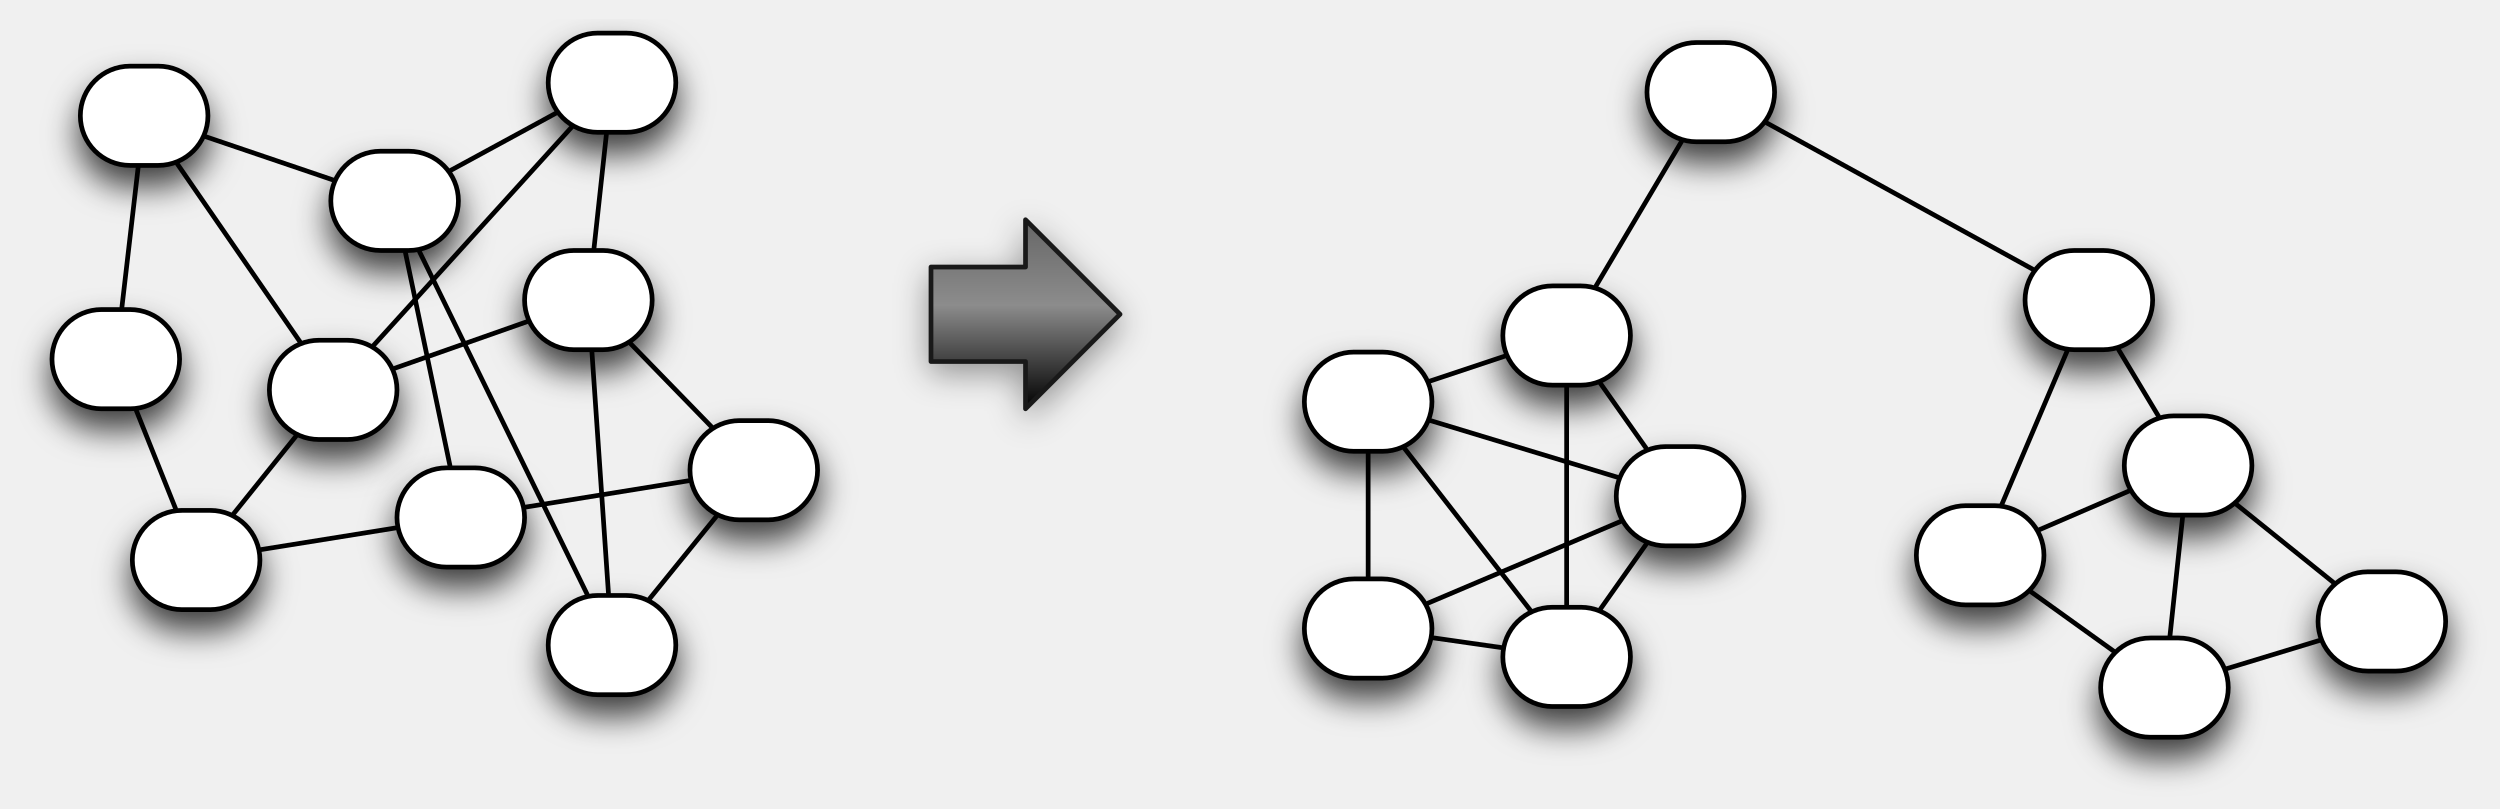
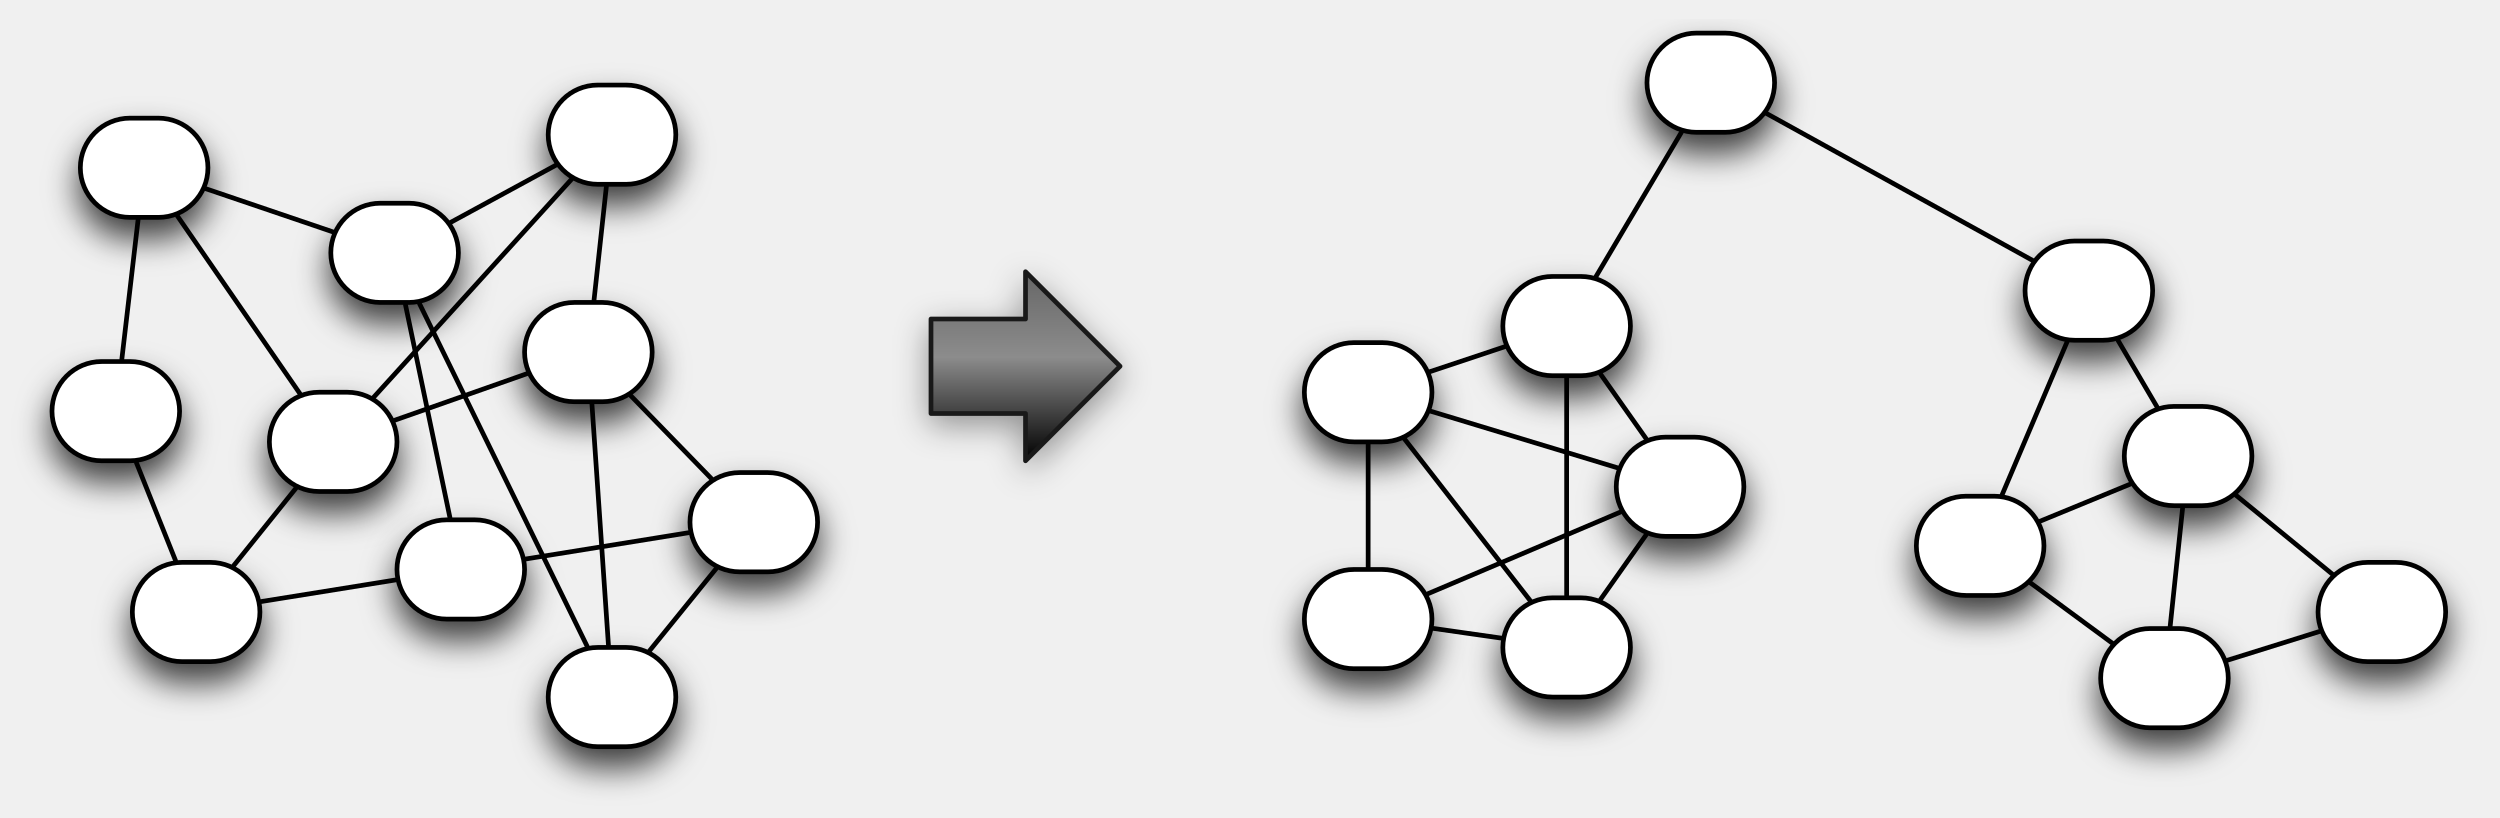
- <svg xmlns="http://www.w3.org/2000/svg" xmlns:xlink="http://www.w3.org/1999/xlink" version="1.1" viewBox="13 12 529 171" width="529pt" height="171pt">
+ <svg xmlns="http://www.w3.org/2000/svg" xmlns:xlink="http://www.w3.org/1999/xlink" version="1.1" viewBox="13 14 529 173" width="529pt" height="173pt">
  <defs>
    <filter id="Shadow" filterUnits="userSpaceOnUse">
      <feGaussianBlur in="SourceAlpha" result="blur" stdDeviation="3.488" />
      <feOffset in="blur" result="offset" dx="0" dy="4" />
      <feFlood flood-color="black" flood-opacity=".75" result="flood" />
      <feComposite in="flood" in2="offset" operator="in" />
    </filter>
    <filter id="Shadow_2" filterUnits="userSpaceOnUse">
      <feGaussianBlur in="SourceAlpha" result="blur" stdDeviation="3.488" />
      <feOffset in="blur" result="offset" dx="0" dy="2" />
      <feFlood flood-color="black" flood-opacity=".4" result="flood" />
      <feComposite in="flood" in2="offset" operator="in" />
    </filter>
    <linearGradient x1="0" x2="1" id="Gradient" gradientUnits="userSpaceOnUse">
      <stop offset="0" stop-color="#666" />
      <stop offset=".452" stop-color="#8c8c8c" />
      <stop offset="1" stop-color="black" />
    </linearGradient>
-     <linearGradient id="Obj_Gradient" xlink:href="#Gradient" gradientTransform="translate(230 58.5) rotate(90) scale(40)" />
+     <linearGradient id="Obj_Gradient" xlink:href="#Gradient" gradientTransform="translate(230 71.5) rotate(90) scale(40)" />
  </defs>
  <g stroke="none" stroke-opacity="1" stroke-dasharray="none" fill="none" fill-opacity="1">
    <g>
      <g>
        <use xlink:href="#id4_Graphic" filter="url(#Shadow)" />
        <use xlink:href="#id6_Graphic" filter="url(#Shadow)" />
        <use xlink:href="#id7_Graphic" filter="url(#Shadow)" />
        <use xlink:href="#id8_Graphic" filter="url(#Shadow)" />
        <use xlink:href="#id9_Graphic" filter="url(#Shadow)" />
        <use xlink:href="#id10_Graphic" filter="url(#Shadow)" />
        <use xlink:href="#id11_Graphic" filter="url(#Shadow)" />
        <use xlink:href="#id12_Graphic" filter="url(#Shadow)" />
        <use xlink:href="#id13_Graphic" filter="url(#Shadow)" />
        <use xlink:href="#id14_Graphic" filter="url(#Shadow)" />
        <use xlink:href="#id31_Graphic" filter="url(#Shadow)" />
        <use xlink:href="#id32_Graphic" filter="url(#Shadow)" />
        <use xlink:href="#id33_Graphic" filter="url(#Shadow)" />
        <use xlink:href="#id34_Graphic" filter="url(#Shadow)" />
        <use xlink:href="#id35_Graphic" filter="url(#Shadow)" />
        <use xlink:href="#id36_Graphic" filter="url(#Shadow)" />
        <use xlink:href="#id37_Graphic" filter="url(#Shadow)" />
        <use xlink:href="#id38_Graphic" filter="url(#Shadow)" />
        <use xlink:href="#id39_Graphic" filter="url(#Shadow)" />
        <use xlink:href="#id40_Graphic" filter="url(#Shadow)" />
        <use xlink:href="#id41_Graphic" filter="url(#Shadow)" />
        <use xlink:href="#id60_Graphic" filter="url(#Shadow_2)" />
      </g>
      <g id="id4_Graphic">
-         <path d="M 80.5 84 L 86.5 84 C 92.299 84 97 88.701 97 94.5 L 97 94.5 C 97 100.299 92.299 105 86.5 105 L 80.5 105 C 74.701 105 70 100.299 70 94.5 L 70 94.5 C 70 88.701 74.701 84 80.5 84 Z" fill="white" />
-         <path d="M 80.5 84 L 86.5 84 C 92.299 84 97 88.701 97 94.5 L 97 94.5 C 97 100.299 92.299 105 86.5 105 L 80.5 105 C 74.701 105 70 100.299 70 94.5 L 70 94.5 C 70 88.701 74.701 84 80.5 84 Z" stroke="black" stroke-linecap="round" stroke-linejoin="round" stroke-width="1" />
+         <path d="M 80.5 97 L 86.5 97 C 92.299 97 97 101.701 97 107.5 L 97 107.5 C 97 113.299 92.299 118 86.5 118 L 80.5 118 C 74.701 118 70 113.299 70 107.5 L 70 107.5 C 70 101.701 74.701 97 80.5 97 Z" fill="white" />
+         <path d="M 80.5 97 L 86.5 97 C 92.299 97 97 101.701 97 107.5 L 97 107.5 C 97 113.299 92.299 118 86.5 118 L 80.5 118 C 74.701 118 70 113.299 70 107.5 L 70 107.5 C 70 101.701 74.701 97 80.5 97 Z" stroke="black" stroke-linecap="round" stroke-linejoin="round" stroke-width="1" />
      </g>
      <g id="id6_Graphic">
-         <path d="M 34.5 77.5 L 40.5 77.5 C 46.299 77.5 51 82.201 51 88 L 51 88 C 51 93.799 46.299 98.5 40.5 98.5 L 34.5 98.5 C 28.701 98.5 24 93.799 24 88 L 24 88 C 24 82.201 28.701 77.5 34.5 77.5 Z" fill="white" />
-         <path d="M 34.5 77.5 L 40.5 77.5 C 46.299 77.5 51 82.201 51 88 L 51 88 C 51 93.799 46.299 98.5 40.5 98.5 L 34.5 98.5 C 28.701 98.5 24 93.799 24 88 L 24 88 C 24 82.201 28.701 77.5 34.5 77.5 Z" stroke="black" stroke-linecap="round" stroke-linejoin="round" stroke-width="1" />
+         <path d="M 34.5 90.5 L 40.5 90.5 C 46.299 90.5 51 95.201 51 101 L 51 101 C 51 106.799 46.299 111.5 40.5 111.5 L 34.5 111.5 C 28.701 111.5 24 106.799 24 101 L 24 101 C 24 95.201 28.701 90.5 34.5 90.5 Z" fill="white" />
+         <path d="M 34.5 90.5 L 40.5 90.5 C 46.299 90.5 51 95.201 51 101 L 51 101 C 51 106.799 46.299 111.5 40.5 111.5 L 34.5 111.5 C 28.701 111.5 24 106.799 24 101 L 24 101 C 24 95.201 28.701 90.5 34.5 90.5 Z" stroke="black" stroke-linecap="round" stroke-linejoin="round" stroke-width="1" />
      </g>
      <g id="id7_Graphic">
-         <path d="M 51.5 120 L 57.5 120 C 63.299 120 68 124.701 68 130.5 L 68 130.5 C 68 136.299 63.299 141 57.5 141 L 51.5 141 C 45.701 141 41 136.299 41 130.5 L 41 130.5 C 41 124.701 45.701 120 51.5 120 Z" fill="white" />
-         <path d="M 51.5 120 L 57.5 120 C 63.299 120 68 124.701 68 130.5 L 68 130.5 C 68 136.299 63.299 141 57.5 141 L 51.5 141 C 45.701 141 41 136.299 41 130.5 L 41 130.5 C 41 124.701 45.701 120 51.5 120 Z" stroke="black" stroke-linecap="round" stroke-linejoin="round" stroke-width="1" />
+         <path d="M 51.5 133 L 57.5 133 C 63.299 133 68 137.701 68 143.5 L 68 143.5 C 68 149.299 63.299 154 57.5 154 L 51.5 154 C 45.701 154 41 149.299 41 143.5 L 41 143.5 C 41 137.701 45.701 133 51.5 133 Z" fill="white" />
+         <path d="M 51.5 133 L 57.5 133 C 63.299 133 68 137.701 68 143.5 L 68 143.5 C 68 149.299 63.299 154 57.5 154 L 51.5 154 C 45.701 154 41 149.299 41 143.5 L 41 143.5 C 41 137.701 45.701 133 51.5 133 Z" stroke="black" stroke-linecap="round" stroke-linejoin="round" stroke-width="1" />
      </g>
      <g id="id8_Graphic">
-         <path d="M 107.5 111 L 113.5 111 C 119.299 111 124 115.701 124 121.5 L 124 121.5 C 124 127.299 119.299 132 113.5 132 L 107.5 132 C 101.701 132 97 127.299 97 121.5 L 97 121.5 C 97 115.701 101.701 111 107.5 111 Z" fill="white" />
-         <path d="M 107.5 111 L 113.5 111 C 119.299 111 124 115.701 124 121.5 L 124 121.5 C 124 127.299 119.299 132 113.5 132 L 107.5 132 C 101.701 132 97 127.299 97 121.5 L 97 121.5 C 97 115.701 101.701 111 107.5 111 Z" stroke="black" stroke-linecap="round" stroke-linejoin="round" stroke-width="1" />
+         <path d="M 107.5 124 L 113.5 124 C 119.299 124 124 128.701 124 134.5 L 124 134.5 C 124 140.299 119.299 145 113.5 145 L 107.5 145 C 101.701 145 97 140.299 97 134.5 L 97 134.5 C 97 128.701 101.701 124 107.5 124 Z" fill="white" />
+         <path d="M 107.5 124 L 113.5 124 C 119.299 124 124 128.701 124 134.5 L 124 134.5 C 124 140.299 119.299 145 113.5 145 L 107.5 145 C 101.701 145 97 140.299 97 134.5 L 97 134.5 C 97 128.701 101.701 124 107.5 124 Z" stroke="black" stroke-linecap="round" stroke-linejoin="round" stroke-width="1" />
      </g>
      <g id="id9_Graphic">
-         <path d="M 169.5 101 L 175.5 101 C 181.299 101 186 105.701 186 111.5 L 186 111.5 C 186 117.299 181.299 122 175.5 122 L 169.5 122 C 163.701 122 159 117.299 159 111.5 L 159 111.5 C 159 105.701 163.701 101 169.5 101 Z" fill="white" />
-         <path d="M 169.5 101 L 175.5 101 C 181.299 101 186 105.701 186 111.5 L 186 111.5 C 186 117.299 181.299 122 175.5 122 L 169.5 122 C 163.701 122 159 117.299 159 111.5 L 159 111.5 C 159 105.701 163.701 101 169.5 101 Z" stroke="black" stroke-linecap="round" stroke-linejoin="round" stroke-width="1" />
+         <path d="M 169.5 114 L 175.5 114 C 181.299 114 186 118.701 186 124.5 L 186 124.5 C 186 130.299 181.299 135 175.5 135 L 169.5 135 C 163.701 135 159 130.299 159 124.5 L 159 124.5 C 159 118.701 163.701 114 169.5 114 Z" fill="white" />
+         <path d="M 169.5 114 L 175.5 114 C 181.299 114 186 118.701 186 124.5 L 186 124.5 C 186 130.299 181.299 135 175.5 135 L 169.5 135 C 163.701 135 159 130.299 159 124.5 L 159 124.5 C 159 118.701 163.701 114 169.5 114 Z" stroke="black" stroke-linecap="round" stroke-linejoin="round" stroke-width="1" />
      </g>
      <g id="id10_Graphic">
-         <path d="M 139.5 19 L 145.5 19 C 151.299 19 156 23.701 156 29.5 L 156 29.5 C 156 35.299 151.299 40 145.5 40 L 139.5 40 C 133.701 40 129 35.299 129 29.5 L 129 29.5 C 129 23.701 133.701 19 139.5 19 Z" fill="white" />
-         <path d="M 139.5 19 L 145.5 19 C 151.299 19 156 23.701 156 29.5 L 156 29.5 C 156 35.299 151.299 40 145.5 40 L 139.5 40 C 133.701 40 129 35.299 129 29.5 L 129 29.5 C 129 23.701 133.701 19 139.5 19 Z" stroke="black" stroke-linecap="round" stroke-linejoin="round" stroke-width="1" />
+         <path d="M 139.5 32 L 145.5 32 C 151.299 32 156 36.701 156 42.5 L 156 42.5 C 156 48.299 151.299 53 145.5 53 L 139.5 53 C 133.701 53 129 48.299 129 42.5 L 129 42.5 C 129 36.701 133.701 32 139.5 32 Z" fill="white" />
+         <path d="M 139.5 32 L 145.5 32 C 151.299 32 156 36.701 156 42.5 L 156 42.5 C 156 48.299 151.299 53 145.5 53 L 139.5 53 C 133.701 53 129 48.299 129 42.5 L 129 42.5 C 129 36.701 133.701 32 139.5 32 Z" stroke="black" stroke-linecap="round" stroke-linejoin="round" stroke-width="1" />
      </g>
      <g id="id11_Graphic">
-         <path d="M 139.5 138 L 145.5 138 C 151.299 138 156 142.701 156 148.5 L 156 148.5 C 156 154.299 151.299 159 145.5 159 L 139.5 159 C 133.701 159 129 154.299 129 148.5 L 129 148.5 C 129 142.701 133.701 138 139.5 138 Z" fill="white" />
-         <path d="M 139.5 138 L 145.5 138 C 151.299 138 156 142.701 156 148.5 L 156 148.5 C 156 154.299 151.299 159 145.5 159 L 139.5 159 C 133.701 159 129 154.299 129 148.5 L 129 148.5 C 129 142.701 133.701 138 139.5 138 Z" stroke="black" stroke-linecap="round" stroke-linejoin="round" stroke-width="1" />
+         <path d="M 139.5 151 L 145.5 151 C 151.299 151 156 155.701 156 161.5 L 156 161.5 C 156 167.299 151.299 172 145.5 172 L 139.5 172 C 133.701 172 129 167.299 129 161.5 L 129 161.5 C 129 155.701 133.701 151 139.5 151 Z" fill="white" />
+         <path d="M 139.5 151 L 145.5 151 C 151.299 151 156 155.701 156 161.5 L 156 161.5 C 156 167.299 151.299 172 145.5 172 L 139.5 172 C 133.701 172 129 167.299 129 161.5 L 129 161.5 C 129 155.701 133.701 151 139.5 151 Z" stroke="black" stroke-linecap="round" stroke-linejoin="round" stroke-width="1" />
      </g>
      <g id="id12_Graphic">
-         <path d="M 40.5 26 L 46.5 26 C 52.299 26 57 30.701 57 36.5 L 57 36.5 C 57 42.299 52.299 47 46.5 47 L 40.5 47 C 34.701 47 30 42.299 30 36.5 L 30 36.5 C 30 30.701 34.701 26 40.5 26 Z" fill="white" />
-         <path d="M 40.5 26 L 46.5 26 C 52.299 26 57 30.701 57 36.5 L 57 36.5 C 57 42.299 52.299 47 46.5 47 L 40.5 47 C 34.701 47 30 42.299 30 36.5 L 30 36.5 C 30 30.701 34.701 26 40.5 26 Z" stroke="black" stroke-linecap="round" stroke-linejoin="round" stroke-width="1" />
+         <path d="M 40.5 39 L 46.5 39 C 52.299 39 57 43.701 57 49.5 L 57 49.5 C 57 55.299 52.299 60 46.5 60 L 40.5 60 C 34.701 60 30 55.299 30 49.5 L 30 49.5 C 30 43.701 34.701 39 40.5 39 Z" fill="white" />
+         <path d="M 40.5 39 L 46.5 39 C 52.299 39 57 43.701 57 49.5 L 57 49.5 C 57 55.299 52.299 60 46.5 60 L 40.5 60 C 34.701 60 30 55.299 30 49.5 L 30 49.5 C 30 43.701 34.701 39 40.5 39 Z" stroke="black" stroke-linecap="round" stroke-linejoin="round" stroke-width="1" />
      </g>
      <g id="id13_Graphic">
-         <path d="M 134.5 65 L 140.5 65 C 146.299 65 151 69.701 151 75.5 L 151 75.5 C 151 81.299 146.299 86 140.5 86 L 134.5 86 C 128.701 86 124 81.299 124 75.5 L 124 75.5 C 124 69.701 128.701 65 134.5 65 Z" fill="white" />
-         <path d="M 134.5 65 L 140.5 65 C 146.299 65 151 69.701 151 75.5 L 151 75.5 C 151 81.299 146.299 86 140.5 86 L 134.5 86 C 128.701 86 124 81.299 124 75.5 L 124 75.5 C 124 69.701 128.701 65 134.5 65 Z" stroke="black" stroke-linecap="round" stroke-linejoin="round" stroke-width="1" />
+         <path d="M 134.5 78 L 140.5 78 C 146.299 78 151 82.701 151 88.5 L 151 88.5 C 151 94.299 146.299 99 140.5 99 L 134.5 99 C 128.701 99 124 94.299 124 88.5 L 124 88.5 C 124 82.701 128.701 78 134.5 78 Z" fill="white" />
+         <path d="M 134.5 78 L 140.5 78 C 146.299 78 151 82.701 151 88.5 L 151 88.5 C 151 94.299 146.299 99 140.5 99 L 134.5 99 C 128.701 99 124 94.299 124 88.5 L 124 88.5 C 124 82.701 128.701 78 134.5 78 Z" stroke="black" stroke-linecap="round" stroke-linejoin="round" stroke-width="1" />
      </g>
      <g id="id14_Graphic">
-         <path d="M 93.5 44 L 99.5 44 C 105.299 44 110 48.701 110 54.5 L 110 54.5 C 110 60.299 105.299 65 99.5 65 L 93.5 65 C 87.701 65 83 60.299 83 54.5 L 83 54.5 C 83 48.701 87.701 44 93.5 44 Z" fill="white" />
-         <path d="M 93.5 44 L 99.5 44 C 105.299 44 110 48.701 110 54.5 L 110 54.5 C 110 60.299 105.299 65 99.5 65 L 93.5 65 C 87.701 65 83 60.299 83 54.5 L 83 54.5 C 83 48.701 87.701 44 93.5 44 Z" stroke="black" stroke-linecap="round" stroke-linejoin="round" stroke-width="1" />
+         <path d="M 93.5 57 L 99.5 57 C 105.299 57 110 61.701 110 67.5 L 110 67.5 C 110 73.299 105.299 78 99.5 78 L 93.5 78 C 87.701 78 83 73.299 83 67.5 L 83 67.5 C 83 61.701 87.701 57 93.5 57 Z" fill="white" />
+         <path d="M 93.5 57 L 99.5 57 C 105.299 57 110 61.701 110 67.5 L 110 67.5 C 110 73.299 105.299 78 99.5 78 L 93.5 78 C 87.701 78 83 73.299 83 67.5 L 83 67.5 C 83 61.701 87.701 57 93.5 57 Z" stroke="black" stroke-linecap="round" stroke-linejoin="round" stroke-width="1" />
      </g>
-       <line x1="42.223" y1="47.497" x2="38.796" y2="77.003" stroke="black" stroke-linecap="round" stroke-linejoin="round" stroke-width="1" />
-       <line x1="50.546" y1="46.717" x2="76.454" y2="84.283" stroke="black" stroke-linecap="round" stroke-linejoin="round" stroke-width="1" />
-       <line x1="56.566" y1="40.937" x2="83.434" y2="50.063" stroke="black" stroke-linecap="round" stroke-linejoin="round" stroke-width="1" />
-       <line x1="108.395" y1="48.035" x2="130.605" y2="35.965" stroke="black" stroke-linecap="round" stroke-linejoin="round" stroke-width="1" />
-       <line x1="92.09" y1="85.037" x2="133.91" y2="38.963" stroke="black" stroke-linecap="round" stroke-linejoin="round" stroke-width="1" />
-       <line x1="141.305" y1="40.497" x2="138.695" y2="64.503" stroke="black" stroke-linecap="round" stroke-linejoin="round" stroke-width="1" />
-       <line x1="101.761" y1="65.251" x2="137.239" y2="137.749" stroke="black" stroke-linecap="round" stroke-linejoin="round" stroke-width="1" />
-       <line x1="163.524" y1="102.275" x2="146.457" y2="84.737" stroke="black" stroke-linecap="round" stroke-linejoin="round" stroke-width="1" />
-       <line x1="158.726" y1="113.726" x2="124.278" y2="119.293" stroke="black" stroke-linecap="round" stroke-linejoin="round" stroke-width="1" />
-       <line x1="96.723" y1="123.714" x2="68.277" y2="128.286" stroke="black" stroke-linecap="round" stroke-linejoin="round" stroke-width="1" />
-       <line x1="41.86" y1="98.899" x2="50.14" y2="119.601" stroke="black" stroke-linecap="round" stroke-linejoin="round" stroke-width="1" />
-       <path d="M 62.445 120.685 L 63 120 L 75.594 104.335" stroke="black" stroke-linecap="round" stroke-linejoin="round" stroke-width="1" />
-       <line x1="98.796" y1="65.489" x2="108.204" y2="110.511" stroke="black" stroke-linecap="round" stroke-linejoin="round" stroke-width="1" />
-       <line x1="141.747" y1="137.501" x2="138.253" y2="86.499" stroke="black" stroke-linecap="round" stroke-linejoin="round" stroke-width="1" />
-       <line x1="150.454" y1="138.69" x2="164.546" y2="121.31" stroke="black" stroke-linecap="round" stroke-linejoin="round" stroke-width="1" />
-       <line x1="96.504" y1="89.925" x2="124.496" y2="80.075" stroke="black" stroke-linecap="round" stroke-linejoin="round" stroke-width="1" />
+       <line x1="42.219" y1="60.497" x2="38.781" y2="90.003" stroke="black" stroke-linecap="round" stroke-linejoin="round" stroke-width="1" />
+       <line x1="50.546" y1="59.717" x2="76.454" y2="97.283" stroke="black" stroke-linecap="round" stroke-linejoin="round" stroke-width="1" />
+       <line x1="56.566" y1="53.937" x2="83.434" y2="63.063" stroke="black" stroke-linecap="round" stroke-linejoin="round" stroke-width="1" />
+       <line x1="108.395" y1="61.035" x2="130.605" y2="48.965" stroke="black" stroke-linecap="round" stroke-linejoin="round" stroke-width="1" />
+       <line x1="92.09" y1="98.037" x2="133.91" y2="51.963" stroke="black" stroke-linecap="round" stroke-linejoin="round" stroke-width="1" />
+       <line x1="141.305" y1="53.497" x2="138.695" y2="77.503" stroke="black" stroke-linecap="round" stroke-linejoin="round" stroke-width="1" />
+       <line x1="101.761" y1="78.251" x2="137.239" y2="150.749" stroke="black" stroke-linecap="round" stroke-linejoin="round" stroke-width="1" />
+       <line x1="163.529" y1="115.272" x2="146.471" y2="97.728" stroke="black" stroke-linecap="round" stroke-linejoin="round" stroke-width="1" />
+       <line x1="158.725" y1="126.722" x2="124.275" y2="132.278" stroke="black" stroke-linecap="round" stroke-linejoin="round" stroke-width="1" />
+       <line x1="96.723" y1="136.714" x2="68.277" y2="141.286" stroke="black" stroke-linecap="round" stroke-linejoin="round" stroke-width="1" />
+       <line x1="41.86" y1="111.899" x2="50.14" y2="132.601" stroke="black" stroke-linecap="round" stroke-linejoin="round" stroke-width="1" />
+       <path d="M 62.445 133.685 L 63 133 L 75.594 117.335" stroke="black" stroke-linecap="round" stroke-linejoin="round" stroke-width="1" />
+       <line x1="98.796" y1="78.489" x2="108.204" y2="123.511" stroke="black" stroke-linecap="round" stroke-linejoin="round" stroke-width="1" />
+       <line x1="141.747" y1="150.501" x2="138.253" y2="99.499" stroke="black" stroke-linecap="round" stroke-linejoin="round" stroke-width="1" />
+       <line x1="150.454" y1="151.69" x2="164.546" y2="134.31" stroke="black" stroke-linecap="round" stroke-linejoin="round" stroke-width="1" />
+       <line x1="96.504" y1="102.925" x2="124.496" y2="93.075" stroke="black" stroke-linecap="round" stroke-linejoin="round" stroke-width="1" />
      <g id="id31_Graphic">
        <path d="M 372 21 L 378 21 C 383.799 21 388.5 25.701 388.5 31.5 L 388.5 31.5 C 388.5 37.299 383.799 42 378 42 L 372 42 C 366.201 42 361.5 37.299 361.5 31.5 L 361.5 31.5 C 361.5 25.701 366.201 21 372 21 Z" fill="white" />
        <path d="M 372 21 L 378 21 C 383.799 21 388.5 25.701 388.5 31.5 L 388.5 31.5 C 388.5 37.299 383.799 42 378 42 L 372 42 C 366.201 42 361.5 37.299 361.5 31.5 L 361.5 31.5 C 361.5 25.701 366.201 21 372 21 Z" stroke="black" stroke-linecap="round" stroke-linejoin="round" stroke-width="1" />
      </g>
      <g id="id32_Graphic">
        <path d="M 299.5 134.5 L 305.5 134.5 C 311.299 134.5 316 139.201 316 145 L 316 145 C 316 150.799 311.299 155.5 305.5 155.5 L 299.5 155.5 C 293.701 155.5 289 150.799 289 145 L 289 145 C 289 139.201 293.701 134.5 299.5 134.5 Z" fill="white" />
        <path d="M 299.5 134.5 L 305.5 134.5 C 311.299 134.5 316 139.201 316 145 L 316 145 C 316 150.799 311.299 155.5 305.5 155.5 L 299.5 155.5 C 293.701 155.5 289 150.799 289 145 L 289 145 C 289 139.201 293.701 134.5 299.5 134.5 Z" stroke="black" stroke-linecap="round" stroke-linejoin="round" stroke-width="1" />
      </g>
      <g id="id33_Graphic">
        <path d="M 365.5 106.5 L 371.5 106.5 C 377.299 106.5 382 111.201 382 117 L 382 117 C 382 122.799 377.299 127.5 371.5 127.5 L 365.5 127.5 C 359.701 127.5 355 122.799 355 117 L 355 117 C 355 111.201 359.701 106.5 365.5 106.5 Z" fill="white" />
        <path d="M 365.5 106.5 L 371.5 106.5 C 377.299 106.5 382 111.201 382 117 L 382 117 C 382 122.799 377.299 127.5 371.5 127.5 L 365.5 127.5 C 359.701 127.5 355 122.799 355 117 L 355 117 C 355 111.201 359.701 106.5 365.5 106.5 Z" stroke="black" stroke-linecap="round" stroke-linejoin="round" stroke-width="1" />
      </g>
      <g id="id34_Graphic">
        <path d="M 341.5 140.5 L 347.5 140.5 C 353.299 140.5 358 145.201 358 151 L 358 151 C 358 156.799 353.299 161.5 347.5 161.5 L 341.5 161.5 C 335.701 161.5 331 156.799 331 151 L 331 151 C 331 145.201 335.701 140.5 341.5 140.5 Z" fill="white" />
        <path d="M 341.5 140.5 L 347.5 140.5 C 353.299 140.5 358 145.201 358 151 L 358 151 C 358 156.799 353.299 161.5 347.5 161.5 L 341.5 161.5 C 335.701 161.5 331 156.799 331 151 L 331 151 C 331 145.201 335.701 140.5 341.5 140.5 Z" stroke="black" stroke-linecap="round" stroke-linejoin="round" stroke-width="1" />
      </g>
      <g id="id35_Graphic">
        <path d="M 299.5 86.5 L 305.5 86.5 C 311.299 86.5 316 91.201 316 97 L 316 97 C 316 102.799 311.299 107.5 305.5 107.5 L 299.5 107.5 C 293.701 107.5 289 102.799 289 97 L 289 97 C 289 91.201 293.701 86.5 299.5 86.5 Z" fill="white" />
        <path d="M 299.5 86.5 L 305.5 86.5 C 311.299 86.5 316 91.201 316 97 L 316 97 C 316 102.799 311.299 107.5 305.5 107.5 L 299.5 107.5 C 293.701 107.5 289 102.799 289 97 L 289 97 C 289 91.201 293.701 86.5 299.5 86.5 Z" stroke="black" stroke-linecap="round" stroke-linejoin="round" stroke-width="1" />
      </g>
      <g id="id36_Graphic">
        <path d="M 341.5 72.5 L 347.5 72.5 C 353.299 72.5 358 77.201 358 83 L 358 83 C 358 88.799 353.299 93.5 347.5 93.5 L 341.5 93.5 C 335.701 93.5 331 88.799 331 83 L 331 83 C 331 77.201 335.701 72.5 341.5 72.5 Z" fill="white" />
        <path d="M 341.5 72.5 L 347.5 72.5 C 353.299 72.5 358 77.201 358 83 L 358 83 C 358 88.799 353.299 93.5 347.5 93.5 L 341.5 93.5 C 335.701 93.5 331 88.799 331 83 L 331 83 C 331 77.201 335.701 72.5 341.5 72.5 Z" stroke="black" stroke-linecap="round" stroke-linejoin="round" stroke-width="1" />
      </g>
      <g id="id37_Graphic">
        <path d="M 473 100 L 479 100 C 484.799 100 489.5 104.701 489.5 110.5 L 489.5 110.5 C 489.5 116.299 484.799 121 479 121 L 473 121 C 467.201 121 462.5 116.299 462.5 110.5 L 462.5 110.5 C 462.5 104.701 467.201 100 473 100 Z" fill="white" />
        <path d="M 473 100 L 479 100 C 484.799 100 489.5 104.701 489.5 110.5 L 489.5 110.5 C 489.5 116.299 484.799 121 479 121 L 473 121 C 467.201 121 462.5 116.299 462.5 110.5 L 462.5 110.5 C 462.5 104.701 467.201 100 473 100 Z" stroke="black" stroke-linecap="round" stroke-linejoin="round" stroke-width="1" />
      </g>
      <g id="id38_Graphic">
        <path d="M 429 119 L 435 119 C 440.799 119 445.5 123.701 445.5 129.5 L 445.5 129.5 C 445.5 135.299 440.799 140 435 140 L 429 140 C 423.201 140 418.5 135.299 418.5 129.5 L 418.5 129.5 C 418.5 123.701 423.201 119 429 119 Z" fill="white" />
        <path d="M 429 119 L 435 119 C 440.799 119 445.5 123.701 445.5 129.5 L 445.5 129.5 C 445.5 135.299 440.799 140 435 140 L 429 140 C 423.201 140 418.5 135.299 418.5 129.5 L 418.5 129.5 C 418.5 123.701 423.201 119 429 119 Z" stroke="black" stroke-linecap="round" stroke-linejoin="round" stroke-width="1" />
      </g>
      <g id="id39_Graphic">
        <path d="M 468 147 L 474 147 C 479.799 147 484.5 151.701 484.5 157.5 L 484.5 157.5 C 484.5 163.299 479.799 168 474 168 L 468 168 C 462.201 168 457.5 163.299 457.5 157.5 L 457.5 157.5 C 457.5 151.701 462.201 147 468 147 Z" fill="white" />
        <path d="M 468 147 L 474 147 C 479.799 147 484.5 151.701 484.5 157.5 L 484.5 157.5 C 484.5 163.299 479.799 168 474 168 L 468 168 C 462.201 168 457.5 163.299 457.5 157.5 L 457.5 157.5 C 457.5 151.701 462.201 147 468 147 Z" stroke="black" stroke-linecap="round" stroke-linejoin="round" stroke-width="1" />
      </g>
      <g id="id40_Graphic">
        <path d="M 514 133 L 520 133 C 525.799 133 530.5 137.701 530.5 143.5 L 530.5 143.5 C 530.5 149.299 525.799 154 520 154 L 514 154 C 508.201 154 503.5 149.299 503.5 143.5 L 503.5 143.5 C 503.5 137.701 508.201 133 514 133 Z" fill="white" />
        <path d="M 514 133 L 520 133 C 525.799 133 530.5 137.701 530.5 143.5 L 530.5 143.5 C 530.5 149.299 525.799 154 520 154 L 514 154 C 508.201 154 503.5 149.299 503.5 143.5 L 503.5 143.5 C 503.5 137.701 508.201 133 514 133 Z" stroke="black" stroke-linecap="round" stroke-linejoin="round" stroke-width="1" />
      </g>
      <g id="id41_Graphic">
        <path d="M 452 65 L 458 65 C 463.799 65 468.5 69.701 468.5 75.5 L 468.5 75.5 C 468.5 81.299 463.799 86 458 86 L 452 86 C 446.201 86 441.5 81.299 441.5 75.5 L 441.5 75.5 C 441.5 69.701 446.201 65 452 65 Z" fill="white" />
        <path d="M 452 65 L 458 65 C 463.799 65 468.5 69.701 468.5 75.5 L 468.5 75.5 C 468.5 81.299 463.799 86 458 86 L 452 86 C 446.201 86 441.5 81.299 441.5 75.5 L 441.5 75.5 C 441.5 69.701 446.201 65 452 65 Z" stroke="black" stroke-linecap="round" stroke-linejoin="round" stroke-width="1" />
      </g>
      <line x1="368.778" y1="42.005" x2="350.722" y2="72.495" stroke="black" stroke-linecap="round" stroke-linejoin="round" stroke-width="1" />
-       <line x1="386.855" y1="38.02" x2="443.145" y2="68.98" stroke="black" stroke-linecap="round" stroke-linejoin="round" stroke-width="1" />
-       <line x1="450.373" y1="86.363" x2="436.627" y2="118.637" stroke="black" stroke-linecap="round" stroke-linejoin="round" stroke-width="1" />
-       <line x1="444.567" y1="124.073" x2="463.433" y2="115.927" stroke="black" stroke-linecap="round" stroke-linejoin="round" stroke-width="1" />
-       <line x1="461.29" y1="85.984" x2="469.71" y2="100.016" stroke="black" stroke-linecap="round" stroke-linejoin="round" stroke-width="1" />
-       <line x1="474.83" y1="121.497" x2="472.17" y2="146.503" stroke="black" stroke-linecap="round" stroke-linejoin="round" stroke-width="1" />
-       <line x1="486.257" y1="118.756" x2="506.743" y2="135.244" stroke="black" stroke-linecap="round" stroke-linejoin="round" stroke-width="1" />
-       <line x1="503.763" y1="147.529" x2="484.237" y2="153.471" stroke="black" stroke-linecap="round" stroke-linejoin="round" stroke-width="1" />
-       <line x1="442.796" y1="137.251" x2="460.204" y2="149.749" stroke="black" stroke-linecap="round" stroke-linejoin="round" stroke-width="1" />
+       <line x1="386.841" y1="38.038" x2="443.068" y2="69.086" stroke="black" stroke-linecap="round" stroke-linejoin="round" stroke-width="1" />
+       <line x1="450.383" y1="86.365" x2="436.667" y2="118.643" stroke="black" stroke-linecap="round" stroke-linejoin="round" stroke-width="1" />
+       <line x1="444.684" y1="124.285" x2="463.749" y2="116.447" stroke="black" stroke-linecap="round" stroke-linejoin="round" stroke-width="1" />
+       <line x1="461.171" y1="86.02" x2="469.434" y2="100.106" stroke="black" stroke-linecap="round" stroke-linejoin="round" stroke-width="1" />
+       <line x1="474.842" y1="121.497" x2="472.21" y2="146.503" stroke="black" stroke-linecap="round" stroke-linejoin="round" stroke-width="1" />
+       <line x1="486.174" y1="118.829" x2="506.496" y2="135.466" stroke="black" stroke-linecap="round" stroke-linejoin="round" stroke-width="1" />
+       <line x1="503.801" y1="147.624" x2="484.327" y2="153.708" stroke="black" stroke-linecap="round" stroke-linejoin="round" stroke-width="1" />
+       <line x1="442.679" y1="137.366" x2="459.908" y2="150.057" stroke="black" stroke-linecap="round" stroke-linejoin="round" stroke-width="1" />
      <line x1="351.676" y1="93.165" x2="361.324" y2="106.835" stroke="black" stroke-linecap="round" stroke-linejoin="round" stroke-width="1" />
      <line x1="361.324" y1="127.165" x2="351.676" y2="140.835" stroke="black" stroke-linecap="round" stroke-linejoin="round" stroke-width="1" />
      <line x1="330.677" y1="149.025" x2="316.323" y2="146.975" stroke="black" stroke-linecap="round" stroke-linejoin="round" stroke-width="1" />
      <line x1="302.5" y1="134" x2="302.5" y2="108" stroke="black" stroke-linecap="round" stroke-linejoin="round" stroke-width="1" />
      <line x1="315.597" y1="92.634" x2="331.403" y2="87.366" stroke="black" stroke-linecap="round" stroke-linejoin="round" stroke-width="1" />
      <line x1="344.5" y1="94" x2="344.5" y2="140" stroke="black" stroke-linecap="round" stroke-linejoin="round" stroke-width="1" />
      <line x1="355.89" y1="122.35" x2="315.11" y2="139.65" stroke="black" stroke-linecap="round" stroke-linejoin="round" stroke-width="1" />
      <line x1="310.22" y1="106.925" x2="336.78" y2="141.075" stroke="black" stroke-linecap="round" stroke-linejoin="round" stroke-width="1" />
      <line x1="315.743" y1="101.013" x2="355.257" y2="112.987" stroke="black" stroke-linecap="round" stroke-linejoin="round" stroke-width="1" />
      <g id="id60_Graphic">
-         <path d="M 210 88.5 L 210 68.5 L 230 68.5 L 230 58.5 L 250 78.5 L 230 98.5 L 230 88.5 Z" fill="url(#Obj_Gradient)" />
-         <path d="M 210 88.5 L 210 68.5 L 230 68.5 L 230 58.5 L 250 78.5 L 230 98.5 L 230 88.5 Z" stroke="#191919" stroke-linecap="round" stroke-linejoin="round" stroke-width="1" />
+         <path d="M 210 101.5 L 210 81.5 L 230 81.5 L 230 71.5 L 250 91.5 L 230 111.5 L 230 101.5 Z" fill="url(#Obj_Gradient)" />
+         <path d="M 210 101.5 L 210 81.5 L 230 81.5 L 230 71.5 L 250 91.5 L 230 111.5 L 230 101.5 Z" stroke="#191919" stroke-linecap="round" stroke-linejoin="round" stroke-width="1" />
      </g>
    </g>
  </g>
</svg>
